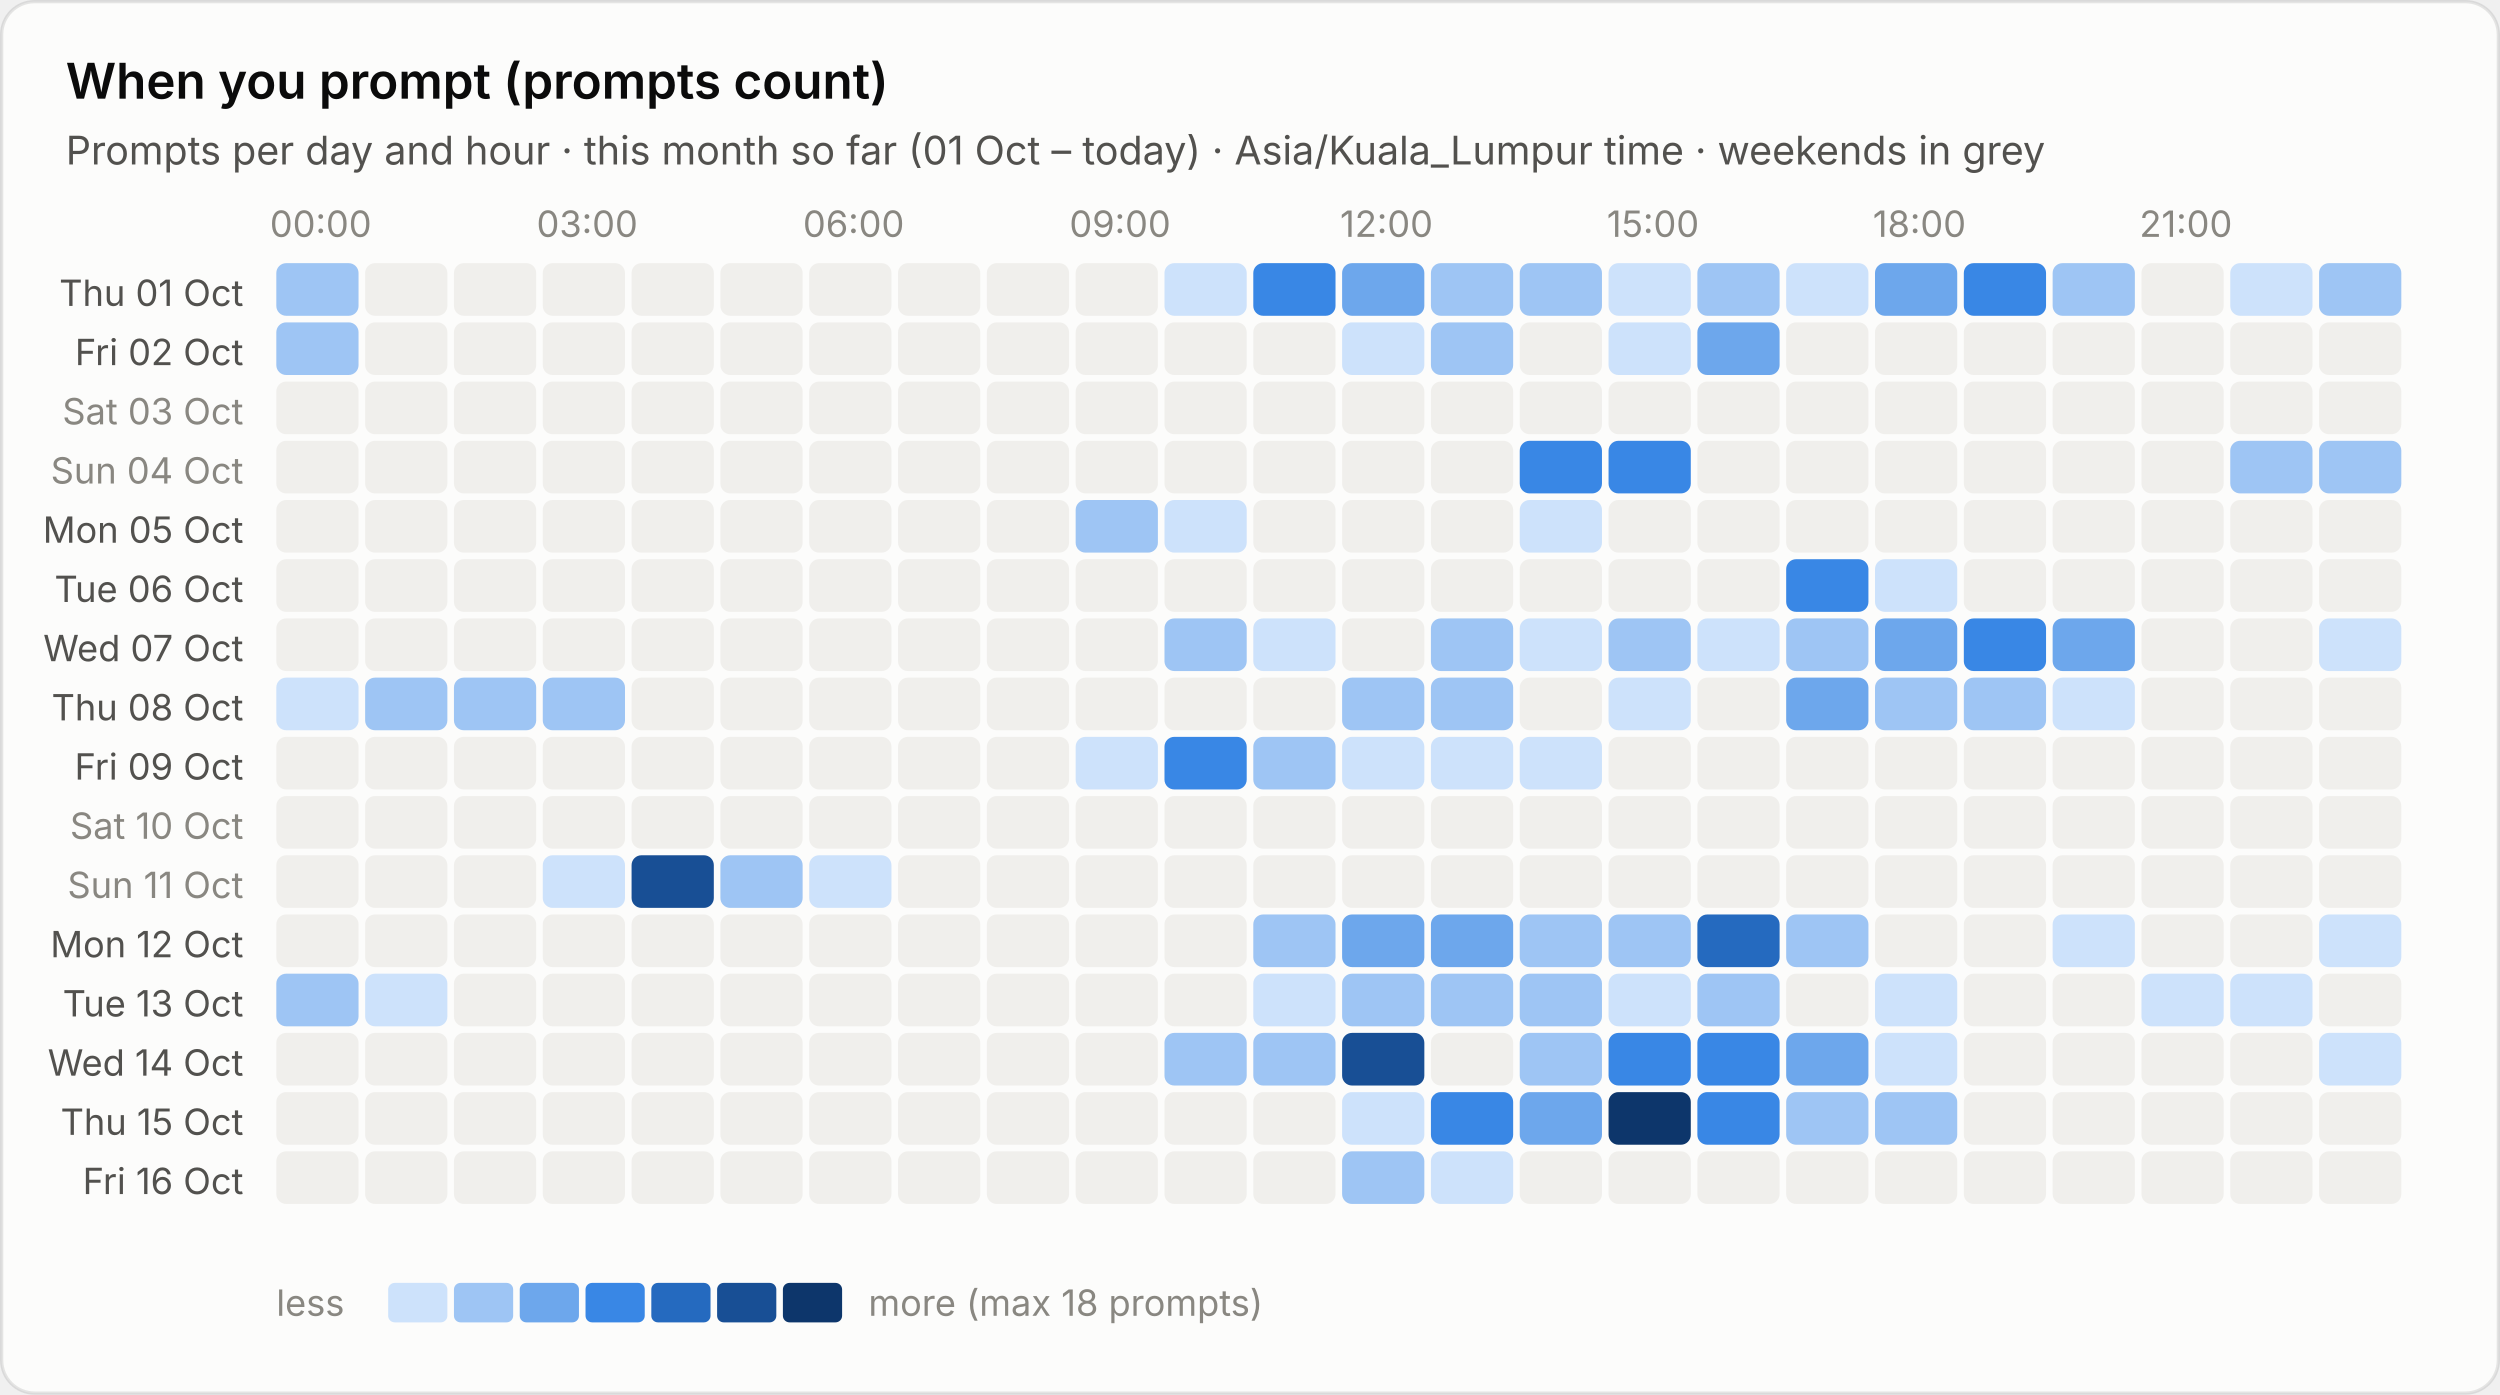
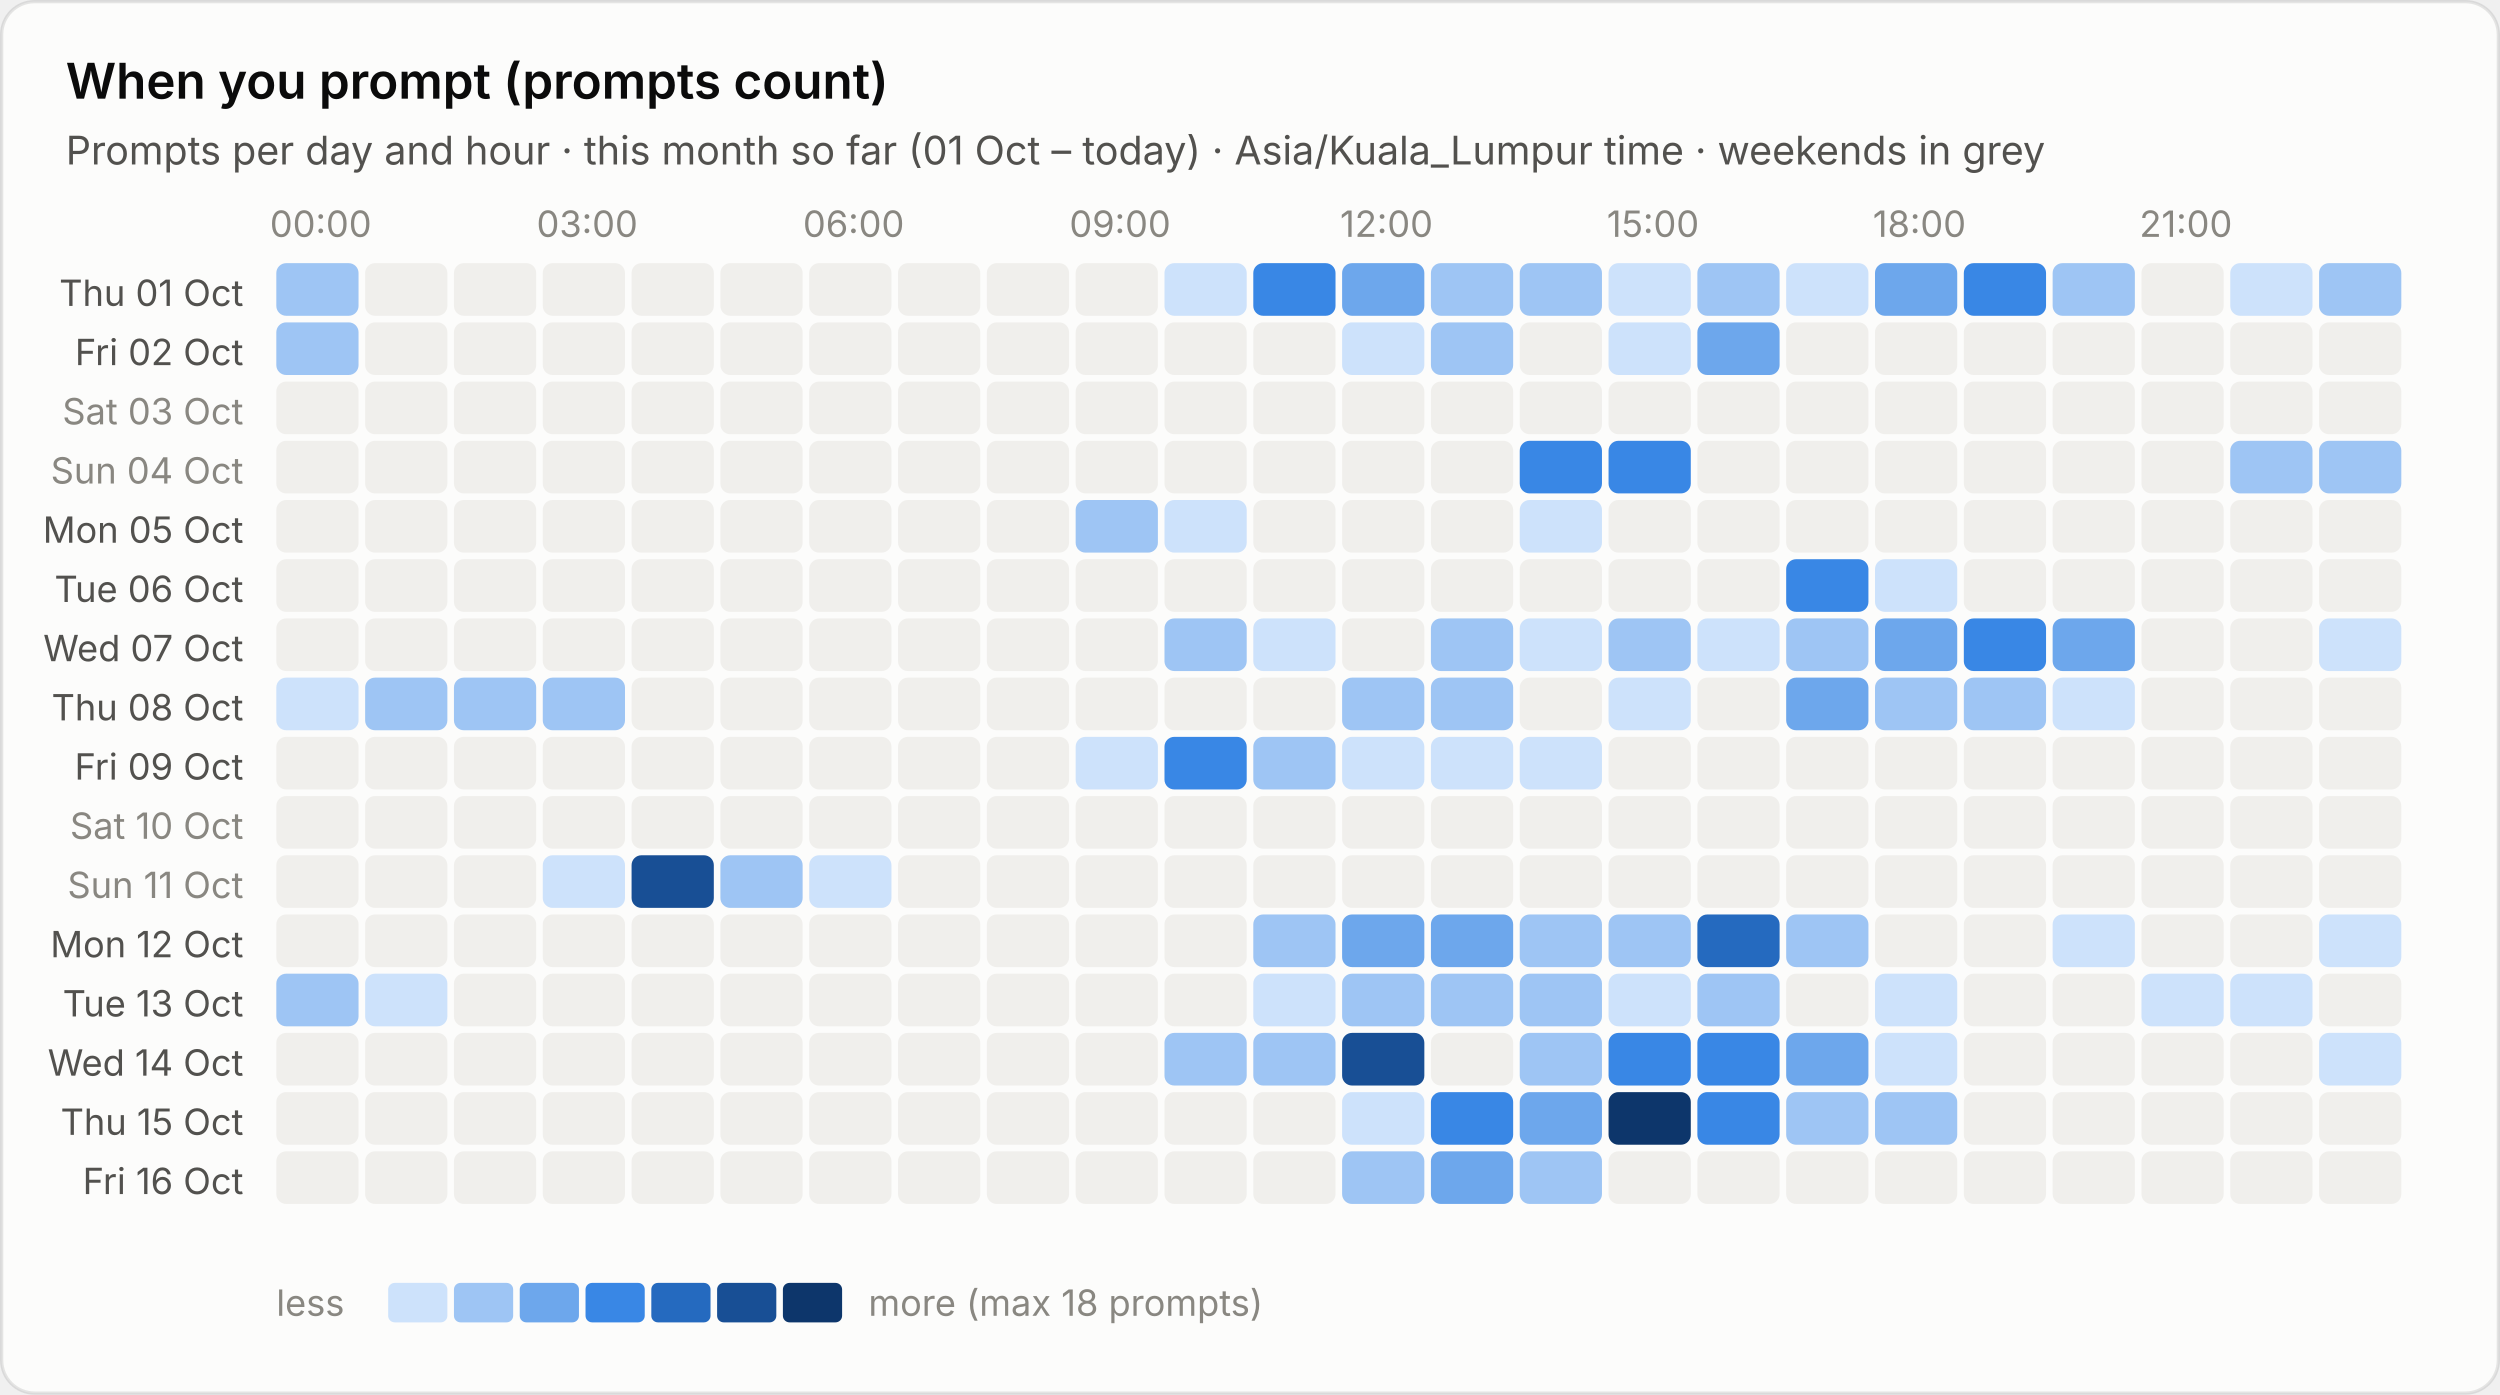
<svg xmlns="http://www.w3.org/2000/svg" viewBox="0 0 760 424" width="760" height="424" role="img" aria-label="When you prompt (prompts count)">
  <style>text{font-family:system-ui,-apple-system,"Segoe UI",sans-serif;font-variant-numeric:tabular-nums}.bg{fill:#fcfcfb;stroke:rgba(11,11,11,.10)}.tp{fill:#0b0b0b}.ts{fill:#52514e}.tm{fill:#898781}.grid{stroke:#e1e0d9;stroke-width:1}.base{stroke:#c3c2b7;stroke-width:1}.so{fill:#b5b3ad}.lo{stroke:#b5b3ad}.qe{fill:#f0efec}.ring{stroke:#fcfcfb}.area{fill-opacity:.1}.s0{fill:#2a78d6}.l0{stroke:#2a78d6}.s1{fill:#eb6834}.l1{stroke:#eb6834}.s2{fill:#1baf7a}.l2{stroke:#1baf7a}.s3{fill:#eda100}.l3{stroke:#eda100}.s4{fill:#e87ba4}.l4{stroke:#e87ba4}.s5{fill:#008300}.l5{stroke:#008300}.s6{fill:#4a3aa7}.l6{stroke:#4a3aa7}.s7{fill:#e34948}.l7{stroke:#e34948}.q0{fill:#cde2fb}.q1{fill:#9ec5f4}.q2{fill:#6da7ec}.q3{fill:#3987e5}.q4{fill:#256abf}.q5{fill:#184f95}.q6{fill:#0d366b}.r0{fill:#f8d4d4}.r1{fill:#ec8f8f}.r2{fill:#c42f2f}.a0{fill:#fbe3e3}.a1{fill:#f5b8b8}.a2{fill:#ec8f8f}.a3{fill:#d65252}.a4{fill:#a82525}.tq0{fill:#0b0b0b}.tq1{fill:#0b0b0b}.tq2{fill:#0b0b0b}.tq3{fill:#ffffff}.tq4{fill:#ffffff}.tq5{fill:#ffffff}.tq6{fill:#ffffff}.tr0{fill:#0b0b0b}.tr1{fill:#0b0b0b}.tr2{fill:#ffffff}.ta0{fill:#0b0b0b}.ta1{fill:#0b0b0b}.ta2{fill:#0b0b0b}.ta3{fill:#ffffff}.ta4{fill:#ffffff}.tw{fill:#ffffff}@media (prefers-color-scheme:dark){.bg{fill:#1a1a19;stroke:rgba(255,255,255,.10)}.tp{fill:#fff}.ts{fill:#c3c2b7}.tm{fill:#898781}.grid{stroke:#2c2c2a}.base{stroke:#383835}.so{fill:#5c5b57}.lo{stroke:#5c5b57}.qe{fill:#262624}.ring{stroke:#1a1a19}.s0{fill:#3987e5}.l0{stroke:#3987e5}.s1{fill:#d95926}.l1{stroke:#d95926}.s2{fill:#199e70}.l2{stroke:#199e70}.s3{fill:#c98500}.l3{stroke:#c98500}.s4{fill:#d55181}.l4{stroke:#d55181}.s5{fill:#008300}.l5{stroke:#008300}.s6{fill:#9085e9}.l6{stroke:#9085e9}.s7{fill:#e66767}.l7{stroke:#e66767}.q0{fill:#16263a}.q1{fill:#123a66}.q2{fill:#184f95}.q3{fill:#256abf}.q4{fill:#3987e5}.q5{fill:#6da7ec}.q6{fill:#b7d3f6}.r0{fill:#4a2023}.r1{fill:#8c2c2f}.r2{fill:#e25555}.a0{fill:#3a1a1c}.a1{fill:#5e2427}.a2{fill:#8c2c2f}.a3{fill:#c43c3f}.a4{fill:#f07070}.tq0{fill:#ffffff}.tq1{fill:#ffffff}.tq2{fill:#ffffff}.tq3{fill:#ffffff}.tq4{fill:#ffffff}.tq5{fill:#0b0b0b}.tq6{fill:#0b0b0b}.tr0{fill:#ffffff}.tr1{fill:#ffffff}.tr2{fill:#ffffff}.ta0{fill:#ffffff}.ta1{fill:#ffffff}.ta2{fill:#ffffff}.ta3{fill:#ffffff}.ta4{fill:#0b0b0b}.tw{fill:#ffffff}}</style>
  <rect class="bg" x=".5" y=".5" width="759" height="423" rx="10" />
  <text class="tp" x="20" y="30" font-size="15" font-weight="600">When you prompt (prompts count)</text>
  <text class="ts" x="20" y="50" font-size="12">Prompts per day and hour · this month so far (01 Oct – today) · Asia/Kuala_Lumpur time · weekends in grey</text>
  <text class="tm" x="97.5" y="72" font-size="11" text-anchor="middle">00:00</text>
  <text class="tm" x="178.5" y="72" font-size="11" text-anchor="middle">03:00</text>
  <text class="tm" x="259.5" y="72" font-size="11" text-anchor="middle">06:00</text>
  <text class="tm" x="340.5" y="72" font-size="11" text-anchor="middle">09:00</text>
  <text class="tm" x="421.5" y="72" font-size="11" text-anchor="middle">12:00</text>
  <text class="tm" x="502.5" y="72" font-size="11" text-anchor="middle">15:00</text>
  <text class="tm" x="583.5" y="72" font-size="11" text-anchor="middle">18:00</text>
  <text class="tm" x="664.5" y="72" font-size="11" text-anchor="middle">21:00</text>
  <text class="ts" x="74" y="93.0" font-size="11" text-anchor="end">Thu 01 Oct</text>
  <rect class="q1" x="84.0" y="80.0" width="25" height="16" rx="3" />
  <rect class="qe" x="111.0" y="80.0" width="25" height="16" rx="3" />
  <rect class="qe" x="138.0" y="80.0" width="25" height="16" rx="3" />
  <rect class="qe" x="165.0" y="80.0" width="25" height="16" rx="3" />
  <rect class="qe" x="192.0" y="80.0" width="25" height="16" rx="3" />
  <rect class="qe" x="219.0" y="80.0" width="25" height="16" rx="3" />
  <rect class="qe" x="246.0" y="80.0" width="25" height="16" rx="3" />
  <rect class="qe" x="273.0" y="80.0" width="25" height="16" rx="3" />
  <rect class="qe" x="300.0" y="80.0" width="25" height="16" rx="3" />
  <rect class="qe" x="327.0" y="80.0" width="25" height="16" rx="3" />
  <rect class="q0" x="354.0" y="80.0" width="25" height="16" rx="3" />
  <rect class="q3" x="381.0" y="80.0" width="25" height="16" rx="3" />
  <rect class="q2" x="408.0" y="80.0" width="25" height="16" rx="3" />
  <rect class="q1" x="435.0" y="80.0" width="25" height="16" rx="3" />
  <rect class="q1" x="462.0" y="80.0" width="25" height="16" rx="3" />
  <rect class="q0" x="489.0" y="80.0" width="25" height="16" rx="3" />
  <rect class="q1" x="516.0" y="80.0" width="25" height="16" rx="3" />
  <rect class="q0" x="543.0" y="80.0" width="25" height="16" rx="3" />
  <rect class="q2" x="570.0" y="80.0" width="25" height="16" rx="3" />
  <rect class="q3" x="597.0" y="80.0" width="25" height="16" rx="3" />
  <rect class="q1" x="624.0" y="80.0" width="25" height="16" rx="3" />
  <rect class="qe" x="651.0" y="80.0" width="25" height="16" rx="3" />
  <rect class="q0" x="678.0" y="80.0" width="25" height="16" rx="3" />
  <rect class="q1" x="705.0" y="80.0" width="25" height="16" rx="3" />
  <text class="ts" x="74" y="111.0" font-size="11" text-anchor="end">Fri 02 Oct</text>
  <rect class="q1" x="84.0" y="98.0" width="25" height="16" rx="3" />
  <rect class="qe" x="111.0" y="98.0" width="25" height="16" rx="3" />
  <rect class="qe" x="138.0" y="98.0" width="25" height="16" rx="3" />
  <rect class="qe" x="165.0" y="98.0" width="25" height="16" rx="3" />
  <rect class="qe" x="192.0" y="98.0" width="25" height="16" rx="3" />
  <rect class="qe" x="219.0" y="98.0" width="25" height="16" rx="3" />
  <rect class="qe" x="246.0" y="98.0" width="25" height="16" rx="3" />
  <rect class="qe" x="273.0" y="98.0" width="25" height="16" rx="3" />
  <rect class="qe" x="300.0" y="98.0" width="25" height="16" rx="3" />
  <rect class="qe" x="327.0" y="98.0" width="25" height="16" rx="3" />
  <rect class="qe" x="354.0" y="98.0" width="25" height="16" rx="3" />
  <rect class="qe" x="381.0" y="98.0" width="25" height="16" rx="3" />
  <rect class="q0" x="408.0" y="98.0" width="25" height="16" rx="3" />
  <rect class="q1" x="435.0" y="98.0" width="25" height="16" rx="3" />
  <rect class="qe" x="462.0" y="98.0" width="25" height="16" rx="3" />
  <rect class="q0" x="489.0" y="98.0" width="25" height="16" rx="3" />
  <rect class="q2" x="516.0" y="98.0" width="25" height="16" rx="3" />
  <rect class="qe" x="543.0" y="98.0" width="25" height="16" rx="3" />
  <rect class="qe" x="570.0" y="98.0" width="25" height="16" rx="3" />
  <rect class="qe" x="597.0" y="98.0" width="25" height="16" rx="3" />
  <rect class="qe" x="624.0" y="98.0" width="25" height="16" rx="3" />
  <rect class="qe" x="651.0" y="98.0" width="25" height="16" rx="3" />
  <rect class="qe" x="678.0" y="98.0" width="25" height="16" rx="3" />
  <rect class="qe" x="705.0" y="98.0" width="25" height="16" rx="3" />
  <text class="tm" x="74" y="129.0" font-size="11" text-anchor="end">Sat 03 Oct</text>
  <rect class="qe" x="84.0" y="116.0" width="25" height="16" rx="3" />
  <rect class="qe" x="111.0" y="116.0" width="25" height="16" rx="3" />
  <rect class="qe" x="138.0" y="116.0" width="25" height="16" rx="3" />
  <rect class="qe" x="165.0" y="116.0" width="25" height="16" rx="3" />
  <rect class="qe" x="192.0" y="116.0" width="25" height="16" rx="3" />
  <rect class="qe" x="219.0" y="116.0" width="25" height="16" rx="3" />
  <rect class="qe" x="246.0" y="116.0" width="25" height="16" rx="3" />
  <rect class="qe" x="273.0" y="116.0" width="25" height="16" rx="3" />
  <rect class="qe" x="300.0" y="116.0" width="25" height="16" rx="3" />
  <rect class="qe" x="327.0" y="116.0" width="25" height="16" rx="3" />
  <rect class="qe" x="354.0" y="116.0" width="25" height="16" rx="3" />
  <rect class="qe" x="381.0" y="116.0" width="25" height="16" rx="3" />
  <rect class="qe" x="408.0" y="116.0" width="25" height="16" rx="3" />
  <rect class="qe" x="435.0" y="116.0" width="25" height="16" rx="3" />
  <rect class="qe" x="462.0" y="116.0" width="25" height="16" rx="3" />
  <rect class="qe" x="489.0" y="116.0" width="25" height="16" rx="3" />
  <rect class="qe" x="516.0" y="116.0" width="25" height="16" rx="3" />
  <rect class="qe" x="543.0" y="116.0" width="25" height="16" rx="3" />
  <rect class="qe" x="570.0" y="116.0" width="25" height="16" rx="3" />
  <rect class="qe" x="597.0" y="116.0" width="25" height="16" rx="3" />
  <rect class="qe" x="624.0" y="116.0" width="25" height="16" rx="3" />
  <rect class="qe" x="651.0" y="116.0" width="25" height="16" rx="3" />
  <rect class="qe" x="678.0" y="116.0" width="25" height="16" rx="3" />
  <rect class="qe" x="705.0" y="116.0" width="25" height="16" rx="3" />
  <text class="tm" x="74" y="147.0" font-size="11" text-anchor="end">Sun 04 Oct</text>
  <rect class="qe" x="84.0" y="134.0" width="25" height="16" rx="3" />
  <rect class="qe" x="111.0" y="134.0" width="25" height="16" rx="3" />
  <rect class="qe" x="138.0" y="134.0" width="25" height="16" rx="3" />
  <rect class="qe" x="165.0" y="134.0" width="25" height="16" rx="3" />
  <rect class="qe" x="192.0" y="134.0" width="25" height="16" rx="3" />
  <rect class="qe" x="219.0" y="134.0" width="25" height="16" rx="3" />
  <rect class="qe" x="246.0" y="134.0" width="25" height="16" rx="3" />
  <rect class="qe" x="273.0" y="134.0" width="25" height="16" rx="3" />
  <rect class="qe" x="300.0" y="134.0" width="25" height="16" rx="3" />
  <rect class="qe" x="327.0" y="134.0" width="25" height="16" rx="3" />
  <rect class="qe" x="354.0" y="134.0" width="25" height="16" rx="3" />
  <rect class="qe" x="381.0" y="134.0" width="25" height="16" rx="3" />
  <rect class="qe" x="408.0" y="134.0" width="25" height="16" rx="3" />
  <rect class="qe" x="435.0" y="134.0" width="25" height="16" rx="3" />
  <rect class="q3" x="462.0" y="134.0" width="25" height="16" rx="3" />
  <rect class="q3" x="489.0" y="134.0" width="25" height="16" rx="3" />
  <rect class="qe" x="516.0" y="134.0" width="25" height="16" rx="3" />
  <rect class="qe" x="543.0" y="134.0" width="25" height="16" rx="3" />
  <rect class="qe" x="570.0" y="134.0" width="25" height="16" rx="3" />
  <rect class="qe" x="597.0" y="134.0" width="25" height="16" rx="3" />
  <rect class="qe" x="624.0" y="134.0" width="25" height="16" rx="3" />
  <rect class="qe" x="651.0" y="134.0" width="25" height="16" rx="3" />
  <rect class="q1" x="678.0" y="134.0" width="25" height="16" rx="3" />
  <rect class="q1" x="705.0" y="134.0" width="25" height="16" rx="3" />
  <text class="ts" x="74" y="165.0" font-size="11" text-anchor="end">Mon 05 Oct</text>
  <rect class="qe" x="84.0" y="152.0" width="25" height="16" rx="3" />
  <rect class="qe" x="111.0" y="152.0" width="25" height="16" rx="3" />
  <rect class="qe" x="138.0" y="152.0" width="25" height="16" rx="3" />
  <rect class="qe" x="165.0" y="152.0" width="25" height="16" rx="3" />
  <rect class="qe" x="192.0" y="152.0" width="25" height="16" rx="3" />
  <rect class="qe" x="219.0" y="152.0" width="25" height="16" rx="3" />
  <rect class="qe" x="246.0" y="152.0" width="25" height="16" rx="3" />
  <rect class="qe" x="273.0" y="152.0" width="25" height="16" rx="3" />
  <rect class="qe" x="300.0" y="152.0" width="25" height="16" rx="3" />
  <rect class="q1" x="327.0" y="152.0" width="25" height="16" rx="3" />
  <rect class="q0" x="354.0" y="152.0" width="25" height="16" rx="3" />
  <rect class="qe" x="381.0" y="152.0" width="25" height="16" rx="3" />
  <rect class="qe" x="408.0" y="152.0" width="25" height="16" rx="3" />
  <rect class="qe" x="435.0" y="152.0" width="25" height="16" rx="3" />
  <rect class="q0" x="462.0" y="152.0" width="25" height="16" rx="3" />
  <rect class="qe" x="489.0" y="152.0" width="25" height="16" rx="3" />
  <rect class="qe" x="516.0" y="152.0" width="25" height="16" rx="3" />
  <rect class="qe" x="543.0" y="152.0" width="25" height="16" rx="3" />
  <rect class="qe" x="570.0" y="152.0" width="25" height="16" rx="3" />
  <rect class="qe" x="597.0" y="152.0" width="25" height="16" rx="3" />
  <rect class="qe" x="624.0" y="152.0" width="25" height="16" rx="3" />
  <rect class="qe" x="651.0" y="152.0" width="25" height="16" rx="3" />
  <rect class="qe" x="678.0" y="152.0" width="25" height="16" rx="3" />
  <rect class="qe" x="705.0" y="152.0" width="25" height="16" rx="3" />
  <text class="ts" x="74" y="183.0" font-size="11" text-anchor="end">Tue 06 Oct</text>
  <rect class="qe" x="84.0" y="170.0" width="25" height="16" rx="3" />
  <rect class="qe" x="111.0" y="170.0" width="25" height="16" rx="3" />
  <rect class="qe" x="138.0" y="170.0" width="25" height="16" rx="3" />
  <rect class="qe" x="165.0" y="170.0" width="25" height="16" rx="3" />
  <rect class="qe" x="192.0" y="170.0" width="25" height="16" rx="3" />
  <rect class="qe" x="219.0" y="170.0" width="25" height="16" rx="3" />
  <rect class="qe" x="246.0" y="170.0" width="25" height="16" rx="3" />
  <rect class="qe" x="273.0" y="170.0" width="25" height="16" rx="3" />
  <rect class="qe" x="300.0" y="170.0" width="25" height="16" rx="3" />
  <rect class="qe" x="327.0" y="170.0" width="25" height="16" rx="3" />
  <rect class="qe" x="354.0" y="170.0" width="25" height="16" rx="3" />
  <rect class="qe" x="381.0" y="170.0" width="25" height="16" rx="3" />
  <rect class="qe" x="408.0" y="170.0" width="25" height="16" rx="3" />
  <rect class="qe" x="435.0" y="170.0" width="25" height="16" rx="3" />
  <rect class="qe" x="462.0" y="170.0" width="25" height="16" rx="3" />
  <rect class="qe" x="489.0" y="170.0" width="25" height="16" rx="3" />
  <rect class="qe" x="516.0" y="170.0" width="25" height="16" rx="3" />
  <rect class="q3" x="543.0" y="170.0" width="25" height="16" rx="3" />
  <rect class="q0" x="570.0" y="170.0" width="25" height="16" rx="3" />
  <rect class="qe" x="597.0" y="170.0" width="25" height="16" rx="3" />
  <rect class="qe" x="624.0" y="170.0" width="25" height="16" rx="3" />
  <rect class="qe" x="651.0" y="170.0" width="25" height="16" rx="3" />
  <rect class="qe" x="678.0" y="170.0" width="25" height="16" rx="3" />
  <rect class="qe" x="705.0" y="170.0" width="25" height="16" rx="3" />
  <text class="ts" x="74" y="201.0" font-size="11" text-anchor="end">Wed 07 Oct</text>
  <rect class="qe" x="84.0" y="188.0" width="25" height="16" rx="3" />
  <rect class="qe" x="111.0" y="188.0" width="25" height="16" rx="3" />
  <rect class="qe" x="138.0" y="188.0" width="25" height="16" rx="3" />
  <rect class="qe" x="165.0" y="188.0" width="25" height="16" rx="3" />
  <rect class="qe" x="192.0" y="188.0" width="25" height="16" rx="3" />
  <rect class="qe" x="219.0" y="188.0" width="25" height="16" rx="3" />
  <rect class="qe" x="246.0" y="188.0" width="25" height="16" rx="3" />
  <rect class="qe" x="273.0" y="188.0" width="25" height="16" rx="3" />
  <rect class="qe" x="300.0" y="188.0" width="25" height="16" rx="3" />
  <rect class="qe" x="327.0" y="188.0" width="25" height="16" rx="3" />
  <rect class="q1" x="354.0" y="188.0" width="25" height="16" rx="3" />
  <rect class="q0" x="381.0" y="188.0" width="25" height="16" rx="3" />
  <rect class="qe" x="408.0" y="188.0" width="25" height="16" rx="3" />
  <rect class="q1" x="435.0" y="188.0" width="25" height="16" rx="3" />
  <rect class="q0" x="462.0" y="188.0" width="25" height="16" rx="3" />
  <rect class="q1" x="489.0" y="188.0" width="25" height="16" rx="3" />
  <rect class="q0" x="516.0" y="188.0" width="25" height="16" rx="3" />
  <rect class="q1" x="543.0" y="188.0" width="25" height="16" rx="3" />
  <rect class="q2" x="570.0" y="188.0" width="25" height="16" rx="3" />
  <rect class="q3" x="597.0" y="188.0" width="25" height="16" rx="3" />
  <rect class="q2" x="624.0" y="188.0" width="25" height="16" rx="3" />
  <rect class="qe" x="651.0" y="188.0" width="25" height="16" rx="3" />
  <rect class="qe" x="678.0" y="188.0" width="25" height="16" rx="3" />
  <rect class="q0" x="705.0" y="188.0" width="25" height="16" rx="3" />
  <text class="ts" x="74" y="219.0" font-size="11" text-anchor="end">Thu 08 Oct</text>
  <rect class="q0" x="84.0" y="206.0" width="25" height="16" rx="3" />
  <rect class="q1" x="111.0" y="206.0" width="25" height="16" rx="3" />
  <rect class="q1" x="138.0" y="206.0" width="25" height="16" rx="3" />
  <rect class="q1" x="165.0" y="206.0" width="25" height="16" rx="3" />
  <rect class="qe" x="192.0" y="206.0" width="25" height="16" rx="3" />
  <rect class="qe" x="219.0" y="206.0" width="25" height="16" rx="3" />
  <rect class="qe" x="246.0" y="206.0" width="25" height="16" rx="3" />
  <rect class="qe" x="273.0" y="206.0" width="25" height="16" rx="3" />
  <rect class="qe" x="300.0" y="206.0" width="25" height="16" rx="3" />
  <rect class="qe" x="327.0" y="206.0" width="25" height="16" rx="3" />
  <rect class="qe" x="354.0" y="206.0" width="25" height="16" rx="3" />
  <rect class="qe" x="381.0" y="206.0" width="25" height="16" rx="3" />
  <rect class="q1" x="408.0" y="206.0" width="25" height="16" rx="3" />
  <rect class="q1" x="435.0" y="206.0" width="25" height="16" rx="3" />
  <rect class="qe" x="462.0" y="206.0" width="25" height="16" rx="3" />
  <rect class="q0" x="489.0" y="206.0" width="25" height="16" rx="3" />
  <rect class="qe" x="516.0" y="206.0" width="25" height="16" rx="3" />
  <rect class="q2" x="543.0" y="206.0" width="25" height="16" rx="3" />
  <rect class="q1" x="570.0" y="206.0" width="25" height="16" rx="3" />
  <rect class="q1" x="597.0" y="206.0" width="25" height="16" rx="3" />
  <rect class="q0" x="624.0" y="206.0" width="25" height="16" rx="3" />
  <rect class="qe" x="651.0" y="206.0" width="25" height="16" rx="3" />
  <rect class="qe" x="678.0" y="206.0" width="25" height="16" rx="3" />
  <rect class="qe" x="705.0" y="206.0" width="25" height="16" rx="3" />
  <text class="ts" x="74" y="237.0" font-size="11" text-anchor="end">Fri 09 Oct</text>
  <rect class="qe" x="84.0" y="224.0" width="25" height="16" rx="3" />
  <rect class="qe" x="111.0" y="224.0" width="25" height="16" rx="3" />
  <rect class="qe" x="138.0" y="224.0" width="25" height="16" rx="3" />
  <rect class="qe" x="165.0" y="224.0" width="25" height="16" rx="3" />
  <rect class="qe" x="192.0" y="224.0" width="25" height="16" rx="3" />
  <rect class="qe" x="219.0" y="224.0" width="25" height="16" rx="3" />
  <rect class="qe" x="246.0" y="224.0" width="25" height="16" rx="3" />
  <rect class="qe" x="273.0" y="224.0" width="25" height="16" rx="3" />
  <rect class="qe" x="300.0" y="224.0" width="25" height="16" rx="3" />
  <rect class="q0" x="327.0" y="224.0" width="25" height="16" rx="3" />
  <rect class="q3" x="354.0" y="224.0" width="25" height="16" rx="3" />
  <rect class="q1" x="381.0" y="224.0" width="25" height="16" rx="3" />
  <rect class="q0" x="408.0" y="224.0" width="25" height="16" rx="3" />
  <rect class="q0" x="435.0" y="224.0" width="25" height="16" rx="3" />
  <rect class="q0" x="462.0" y="224.0" width="25" height="16" rx="3" />
  <rect class="qe" x="489.0" y="224.0" width="25" height="16" rx="3" />
  <rect class="qe" x="516.0" y="224.0" width="25" height="16" rx="3" />
  <rect class="qe" x="543.0" y="224.0" width="25" height="16" rx="3" />
  <rect class="qe" x="570.0" y="224.0" width="25" height="16" rx="3" />
  <rect class="qe" x="597.0" y="224.0" width="25" height="16" rx="3" />
  <rect class="qe" x="624.0" y="224.0" width="25" height="16" rx="3" />
  <rect class="qe" x="651.0" y="224.0" width="25" height="16" rx="3" />
  <rect class="qe" x="678.0" y="224.0" width="25" height="16" rx="3" />
  <rect class="qe" x="705.0" y="224.0" width="25" height="16" rx="3" />
  <text class="tm" x="74" y="255.0" font-size="11" text-anchor="end">Sat 10 Oct</text>
  <rect class="qe" x="84.0" y="242.0" width="25" height="16" rx="3" />
  <rect class="qe" x="111.0" y="242.0" width="25" height="16" rx="3" />
  <rect class="qe" x="138.0" y="242.0" width="25" height="16" rx="3" />
  <rect class="qe" x="165.0" y="242.0" width="25" height="16" rx="3" />
  <rect class="qe" x="192.0" y="242.0" width="25" height="16" rx="3" />
  <rect class="qe" x="219.0" y="242.0" width="25" height="16" rx="3" />
  <rect class="qe" x="246.0" y="242.0" width="25" height="16" rx="3" />
  <rect class="qe" x="273.0" y="242.0" width="25" height="16" rx="3" />
  <rect class="qe" x="300.0" y="242.0" width="25" height="16" rx="3" />
  <rect class="qe" x="327.0" y="242.0" width="25" height="16" rx="3" />
  <rect class="qe" x="354.0" y="242.0" width="25" height="16" rx="3" />
  <rect class="qe" x="381.0" y="242.0" width="25" height="16" rx="3" />
  <rect class="qe" x="408.0" y="242.0" width="25" height="16" rx="3" />
  <rect class="qe" x="435.0" y="242.0" width="25" height="16" rx="3" />
  <rect class="qe" x="462.0" y="242.0" width="25" height="16" rx="3" />
  <rect class="qe" x="489.0" y="242.0" width="25" height="16" rx="3" />
  <rect class="qe" x="516.0" y="242.0" width="25" height="16" rx="3" />
  <rect class="qe" x="543.0" y="242.0" width="25" height="16" rx="3" />
  <rect class="qe" x="570.0" y="242.0" width="25" height="16" rx="3" />
  <rect class="qe" x="597.0" y="242.0" width="25" height="16" rx="3" />
  <rect class="qe" x="624.0" y="242.0" width="25" height="16" rx="3" />
  <rect class="qe" x="651.0" y="242.0" width="25" height="16" rx="3" />
  <rect class="qe" x="678.0" y="242.0" width="25" height="16" rx="3" />
  <rect class="qe" x="705.0" y="242.0" width="25" height="16" rx="3" />
  <text class="tm" x="74" y="273.0" font-size="11" text-anchor="end">Sun 11 Oct</text>
  <rect class="qe" x="84.0" y="260.0" width="25" height="16" rx="3" />
  <rect class="qe" x="111.0" y="260.0" width="25" height="16" rx="3" />
  <rect class="qe" x="138.0" y="260.0" width="25" height="16" rx="3" />
  <rect class="q0" x="165.0" y="260.0" width="25" height="16" rx="3" />
  <rect class="q5" x="192.0" y="260.0" width="25" height="16" rx="3" />
  <rect class="q1" x="219.0" y="260.0" width="25" height="16" rx="3" />
  <rect class="q0" x="246.0" y="260.0" width="25" height="16" rx="3" />
  <rect class="qe" x="273.0" y="260.0" width="25" height="16" rx="3" />
  <rect class="qe" x="300.0" y="260.0" width="25" height="16" rx="3" />
  <rect class="qe" x="327.0" y="260.0" width="25" height="16" rx="3" />
  <rect class="qe" x="354.0" y="260.0" width="25" height="16" rx="3" />
  <rect class="qe" x="381.0" y="260.0" width="25" height="16" rx="3" />
  <rect class="qe" x="408.0" y="260.0" width="25" height="16" rx="3" />
  <rect class="qe" x="435.0" y="260.0" width="25" height="16" rx="3" />
  <rect class="qe" x="462.0" y="260.0" width="25" height="16" rx="3" />
  <rect class="qe" x="489.0" y="260.0" width="25" height="16" rx="3" />
  <rect class="qe" x="516.0" y="260.0" width="25" height="16" rx="3" />
  <rect class="qe" x="543.0" y="260.0" width="25" height="16" rx="3" />
  <rect class="qe" x="570.0" y="260.0" width="25" height="16" rx="3" />
  <rect class="qe" x="597.0" y="260.0" width="25" height="16" rx="3" />
  <rect class="qe" x="624.0" y="260.0" width="25" height="16" rx="3" />
  <rect class="qe" x="651.0" y="260.0" width="25" height="16" rx="3" />
  <rect class="qe" x="678.0" y="260.0" width="25" height="16" rx="3" />
  <rect class="qe" x="705.0" y="260.0" width="25" height="16" rx="3" />
  <text class="ts" x="74" y="291.0" font-size="11" text-anchor="end">Mon 12 Oct</text>
  <rect class="qe" x="84.0" y="278.0" width="25" height="16" rx="3" />
  <rect class="qe" x="111.0" y="278.0" width="25" height="16" rx="3" />
  <rect class="qe" x="138.0" y="278.0" width="25" height="16" rx="3" />
  <rect class="qe" x="165.0" y="278.0" width="25" height="16" rx="3" />
  <rect class="qe" x="192.0" y="278.0" width="25" height="16" rx="3" />
  <rect class="qe" x="219.0" y="278.0" width="25" height="16" rx="3" />
  <rect class="qe" x="246.0" y="278.0" width="25" height="16" rx="3" />
  <rect class="qe" x="273.0" y="278.0" width="25" height="16" rx="3" />
  <rect class="qe" x="300.0" y="278.0" width="25" height="16" rx="3" />
  <rect class="qe" x="327.0" y="278.0" width="25" height="16" rx="3" />
  <rect class="qe" x="354.0" y="278.0" width="25" height="16" rx="3" />
  <rect class="q1" x="381.0" y="278.0" width="25" height="16" rx="3" />
  <rect class="q2" x="408.0" y="278.0" width="25" height="16" rx="3" />
  <rect class="q2" x="435.0" y="278.0" width="25" height="16" rx="3" />
  <rect class="q1" x="462.0" y="278.0" width="25" height="16" rx="3" />
  <rect class="q1" x="489.0" y="278.0" width="25" height="16" rx="3" />
  <rect class="q4" x="516.0" y="278.0" width="25" height="16" rx="3" />
  <rect class="q1" x="543.0" y="278.0" width="25" height="16" rx="3" />
  <rect class="qe" x="570.0" y="278.0" width="25" height="16" rx="3" />
  <rect class="qe" x="597.0" y="278.0" width="25" height="16" rx="3" />
  <rect class="q0" x="624.0" y="278.0" width="25" height="16" rx="3" />
  <rect class="qe" x="651.0" y="278.0" width="25" height="16" rx="3" />
  <rect class="qe" x="678.0" y="278.0" width="25" height="16" rx="3" />
  <rect class="q0" x="705.0" y="278.0" width="25" height="16" rx="3" />
  <text class="ts" x="74" y="309.0" font-size="11" text-anchor="end">Tue 13 Oct</text>
  <rect class="q1" x="84.0" y="296.0" width="25" height="16" rx="3" />
  <rect class="q0" x="111.0" y="296.0" width="25" height="16" rx="3" />
  <rect class="qe" x="138.0" y="296.0" width="25" height="16" rx="3" />
  <rect class="qe" x="165.0" y="296.0" width="25" height="16" rx="3" />
  <rect class="qe" x="192.0" y="296.0" width="25" height="16" rx="3" />
  <rect class="qe" x="219.0" y="296.0" width="25" height="16" rx="3" />
  <rect class="qe" x="246.0" y="296.0" width="25" height="16" rx="3" />
  <rect class="qe" x="273.0" y="296.0" width="25" height="16" rx="3" />
  <rect class="qe" x="300.0" y="296.0" width="25" height="16" rx="3" />
  <rect class="qe" x="327.0" y="296.0" width="25" height="16" rx="3" />
  <rect class="qe" x="354.0" y="296.0" width="25" height="16" rx="3" />
  <rect class="q0" x="381.0" y="296.0" width="25" height="16" rx="3" />
  <rect class="q1" x="408.0" y="296.0" width="25" height="16" rx="3" />
  <rect class="q1" x="435.0" y="296.0" width="25" height="16" rx="3" />
  <rect class="q1" x="462.0" y="296.0" width="25" height="16" rx="3" />
  <rect class="q0" x="489.0" y="296.0" width="25" height="16" rx="3" />
  <rect class="q1" x="516.0" y="296.0" width="25" height="16" rx="3" />
  <rect class="qe" x="543.0" y="296.0" width="25" height="16" rx="3" />
  <rect class="q0" x="570.0" y="296.0" width="25" height="16" rx="3" />
  <rect class="qe" x="597.0" y="296.0" width="25" height="16" rx="3" />
  <rect class="qe" x="624.0" y="296.0" width="25" height="16" rx="3" />
  <rect class="q0" x="651.0" y="296.0" width="25" height="16" rx="3" />
  <rect class="q0" x="678.0" y="296.0" width="25" height="16" rx="3" />
  <rect class="qe" x="705.0" y="296.0" width="25" height="16" rx="3" />
  <text class="ts" x="74" y="327.0" font-size="11" text-anchor="end">Wed 14 Oct</text>
  <rect class="qe" x="84.0" y="314.0" width="25" height="16" rx="3" />
  <rect class="qe" x="111.0" y="314.0" width="25" height="16" rx="3" />
  <rect class="qe" x="138.0" y="314.0" width="25" height="16" rx="3" />
  <rect class="qe" x="165.0" y="314.0" width="25" height="16" rx="3" />
  <rect class="qe" x="192.0" y="314.0" width="25" height="16" rx="3" />
  <rect class="qe" x="219.0" y="314.0" width="25" height="16" rx="3" />
  <rect class="qe" x="246.0" y="314.0" width="25" height="16" rx="3" />
  <rect class="qe" x="273.0" y="314.0" width="25" height="16" rx="3" />
  <rect class="qe" x="300.0" y="314.0" width="25" height="16" rx="3" />
  <rect class="qe" x="327.0" y="314.0" width="25" height="16" rx="3" />
  <rect class="q1" x="354.0" y="314.0" width="25" height="16" rx="3" />
  <rect class="q1" x="381.0" y="314.0" width="25" height="16" rx="3" />
  <rect class="q5" x="408.0" y="314.0" width="25" height="16" rx="3" />
  <rect class="qe" x="435.0" y="314.0" width="25" height="16" rx="3" />
  <rect class="q1" x="462.0" y="314.0" width="25" height="16" rx="3" />
  <rect class="q3" x="489.0" y="314.0" width="25" height="16" rx="3" />
  <rect class="q3" x="516.0" y="314.0" width="25" height="16" rx="3" />
  <rect class="q2" x="543.0" y="314.0" width="25" height="16" rx="3" />
  <rect class="q0" x="570.0" y="314.0" width="25" height="16" rx="3" />
  <rect class="qe" x="597.0" y="314.0" width="25" height="16" rx="3" />
  <rect class="qe" x="624.0" y="314.0" width="25" height="16" rx="3" />
  <rect class="qe" x="651.0" y="314.0" width="25" height="16" rx="3" />
  <rect class="qe" x="678.0" y="314.0" width="25" height="16" rx="3" />
  <rect class="q0" x="705.0" y="314.0" width="25" height="16" rx="3" />
  <text class="ts" x="74" y="345.0" font-size="11" text-anchor="end">Thu 15 Oct</text>
  <rect class="qe" x="84.0" y="332.0" width="25" height="16" rx="3" />
  <rect class="qe" x="111.0" y="332.0" width="25" height="16" rx="3" />
  <rect class="qe" x="138.0" y="332.0" width="25" height="16" rx="3" />
  <rect class="qe" x="165.0" y="332.0" width="25" height="16" rx="3" />
  <rect class="qe" x="192.0" y="332.0" width="25" height="16" rx="3" />
  <rect class="qe" x="219.0" y="332.0" width="25" height="16" rx="3" />
  <rect class="qe" x="246.0" y="332.0" width="25" height="16" rx="3" />
  <rect class="qe" x="273.0" y="332.0" width="25" height="16" rx="3" />
  <rect class="qe" x="300.0" y="332.0" width="25" height="16" rx="3" />
  <rect class="qe" x="327.0" y="332.0" width="25" height="16" rx="3" />
  <rect class="qe" x="354.0" y="332.0" width="25" height="16" rx="3" />
  <rect class="qe" x="381.0" y="332.0" width="25" height="16" rx="3" />
  <rect class="q0" x="408.0" y="332.0" width="25" height="16" rx="3" />
  <rect class="q3" x="435.0" y="332.0" width="25" height="16" rx="3" />
  <rect class="q2" x="462.0" y="332.0" width="25" height="16" rx="3" />
  <rect class="q6" x="489.0" y="332.0" width="25" height="16" rx="3" />
  <rect class="q3" x="516.0" y="332.0" width="25" height="16" rx="3" />
  <rect class="q1" x="543.0" y="332.0" width="25" height="16" rx="3" />
  <rect class="q1" x="570.0" y="332.0" width="25" height="16" rx="3" />
  <rect class="qe" x="597.0" y="332.0" width="25" height="16" rx="3" />
  <rect class="qe" x="624.0" y="332.0" width="25" height="16" rx="3" />
  <rect class="qe" x="651.0" y="332.0" width="25" height="16" rx="3" />
  <rect class="qe" x="678.0" y="332.0" width="25" height="16" rx="3" />
  <rect class="qe" x="705.0" y="332.0" width="25" height="16" rx="3" />
  <text class="ts" x="74" y="363.0" font-size="11" text-anchor="end">Fri 16 Oct</text>
  <rect class="qe" x="84.0" y="350.0" width="25" height="16" rx="3" />
  <rect class="qe" x="111.0" y="350.0" width="25" height="16" rx="3" />
  <rect class="qe" x="138.0" y="350.0" width="25" height="16" rx="3" />
  <rect class="qe" x="165.0" y="350.0" width="25" height="16" rx="3" />
  <rect class="qe" x="192.0" y="350.0" width="25" height="16" rx="3" />
  <rect class="qe" x="219.0" y="350.0" width="25" height="16" rx="3" />
  <rect class="qe" x="246.0" y="350.0" width="25" height="16" rx="3" />
  <rect class="qe" x="273.0" y="350.0" width="25" height="16" rx="3" />
  <rect class="qe" x="300.0" y="350.0" width="25" height="16" rx="3" />
  <rect class="qe" x="327.0" y="350.0" width="25" height="16" rx="3" />
  <rect class="qe" x="354.0" y="350.0" width="25" height="16" rx="3" />
  <rect class="qe" x="381.0" y="350.0" width="25" height="16" rx="3" />
  <rect class="q1" x="408.0" y="350.0" width="25" height="16" rx="3" />
-   <rect class="q0" x="435.0" y="350.0" width="25" height="16" rx="3" />
-   <rect class="qe" x="462.0" y="350.0" width="25" height="16" rx="3" />
+   <rect class="q2" x="435.0" y="350.0" width="25" height="16" rx="3" />
+   <rect class="q1" x="462.0" y="350.0" width="25" height="16" rx="3" />
  <rect class="qe" x="489.0" y="350.0" width="25" height="16" rx="3" />
  <rect class="qe" x="516.0" y="350.0" width="25" height="16" rx="3" />
  <rect class="qe" x="543.0" y="350.0" width="25" height="16" rx="3" />
  <rect class="qe" x="570.0" y="350.0" width="25" height="16" rx="3" />
  <rect class="qe" x="597.0" y="350.0" width="25" height="16" rx="3" />
  <rect class="qe" x="624.0" y="350.0" width="25" height="16" rx="3" />
  <rect class="qe" x="651.0" y="350.0" width="25" height="16" rx="3" />
  <rect class="qe" x="678.0" y="350.0" width="25" height="16" rx="3" />
  <rect class="qe" x="705.0" y="350.0" width="25" height="16" rx="3" />
  <text class="tm" x="84" y="400" font-size="11">less</text>
  <rect class="q0" x="118" y="390" width="18" height="12" rx="2" />
  <rect class="q1" x="138" y="390" width="18" height="12" rx="2" />
  <rect class="q2" x="158" y="390" width="18" height="12" rx="2" />
  <rect class="q3" x="178" y="390" width="18" height="12" rx="2" />
  <rect class="q4" x="198" y="390" width="18" height="12" rx="2" />
  <rect class="q5" x="218" y="390" width="18" height="12" rx="2" />
  <rect class="q6" x="238" y="390" width="18" height="12" rx="2" />
  <text class="tm" x="264" y="400" font-size="11">more (max 18 prompts)</text>
</svg>
